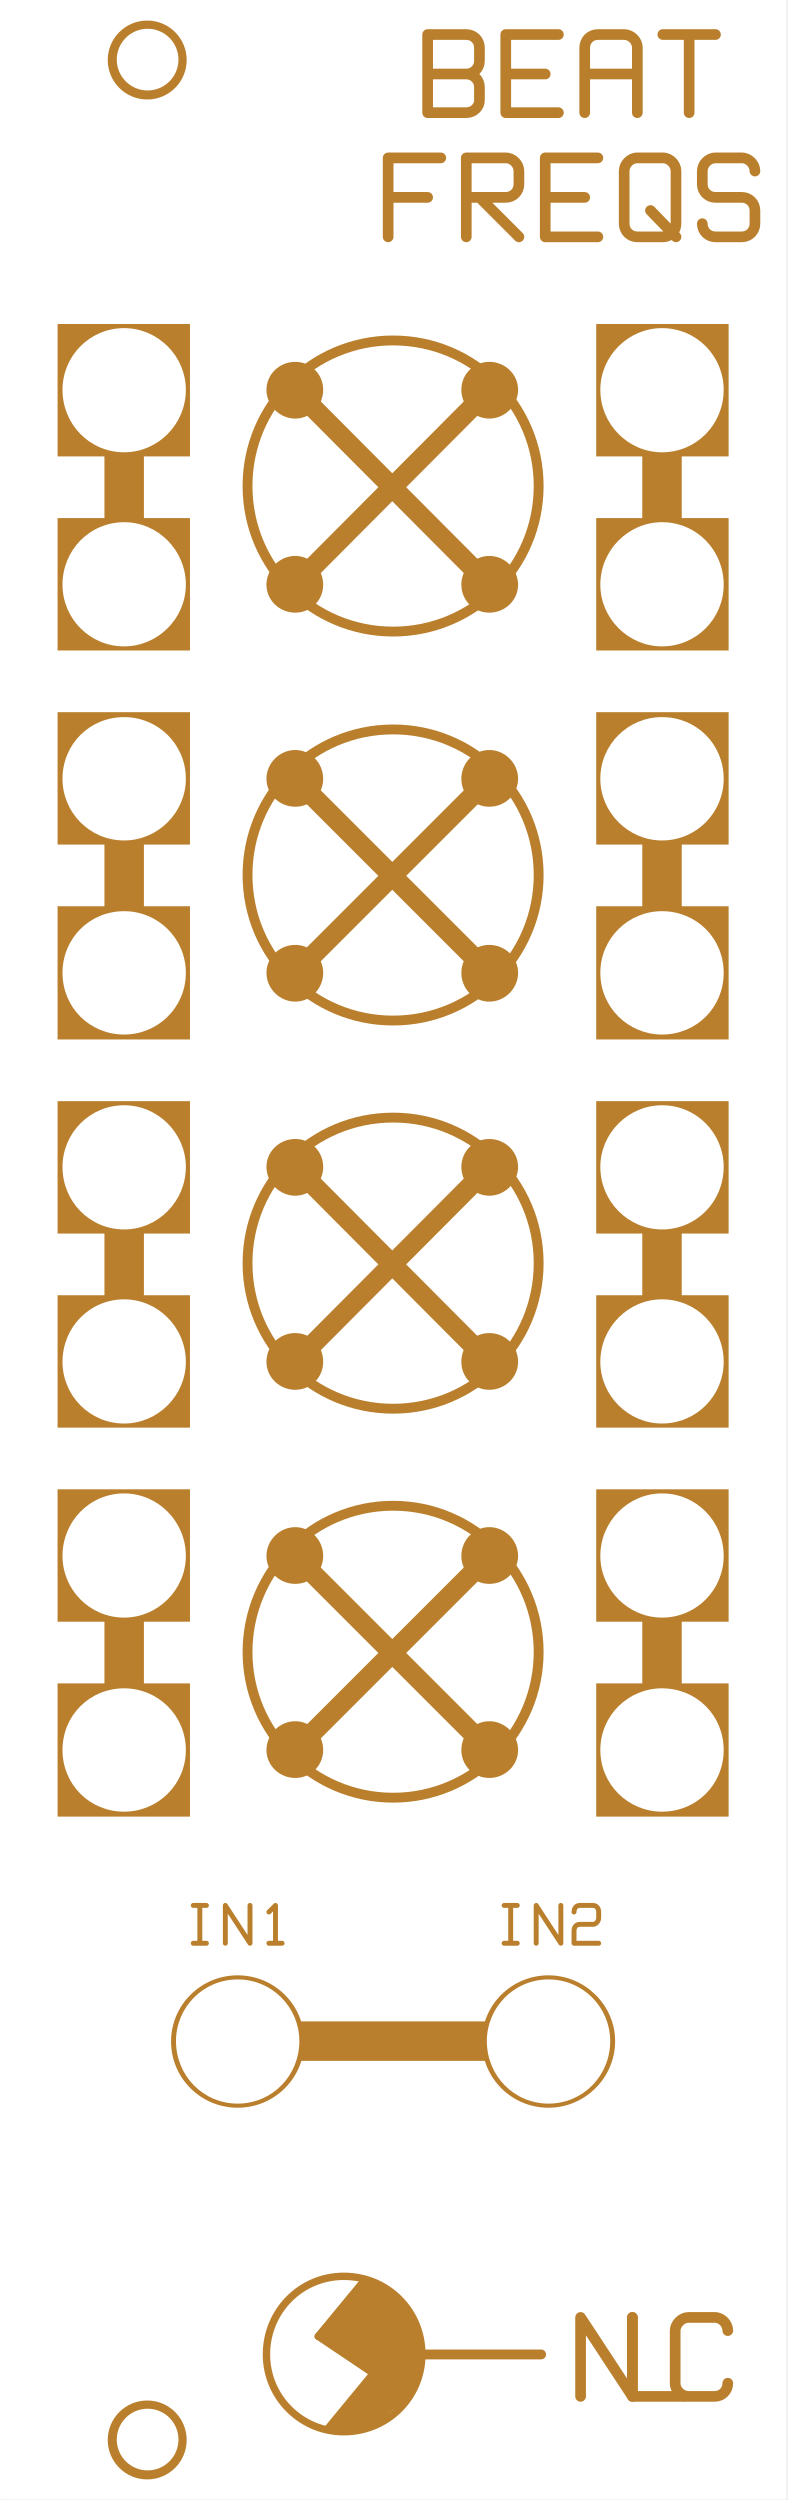
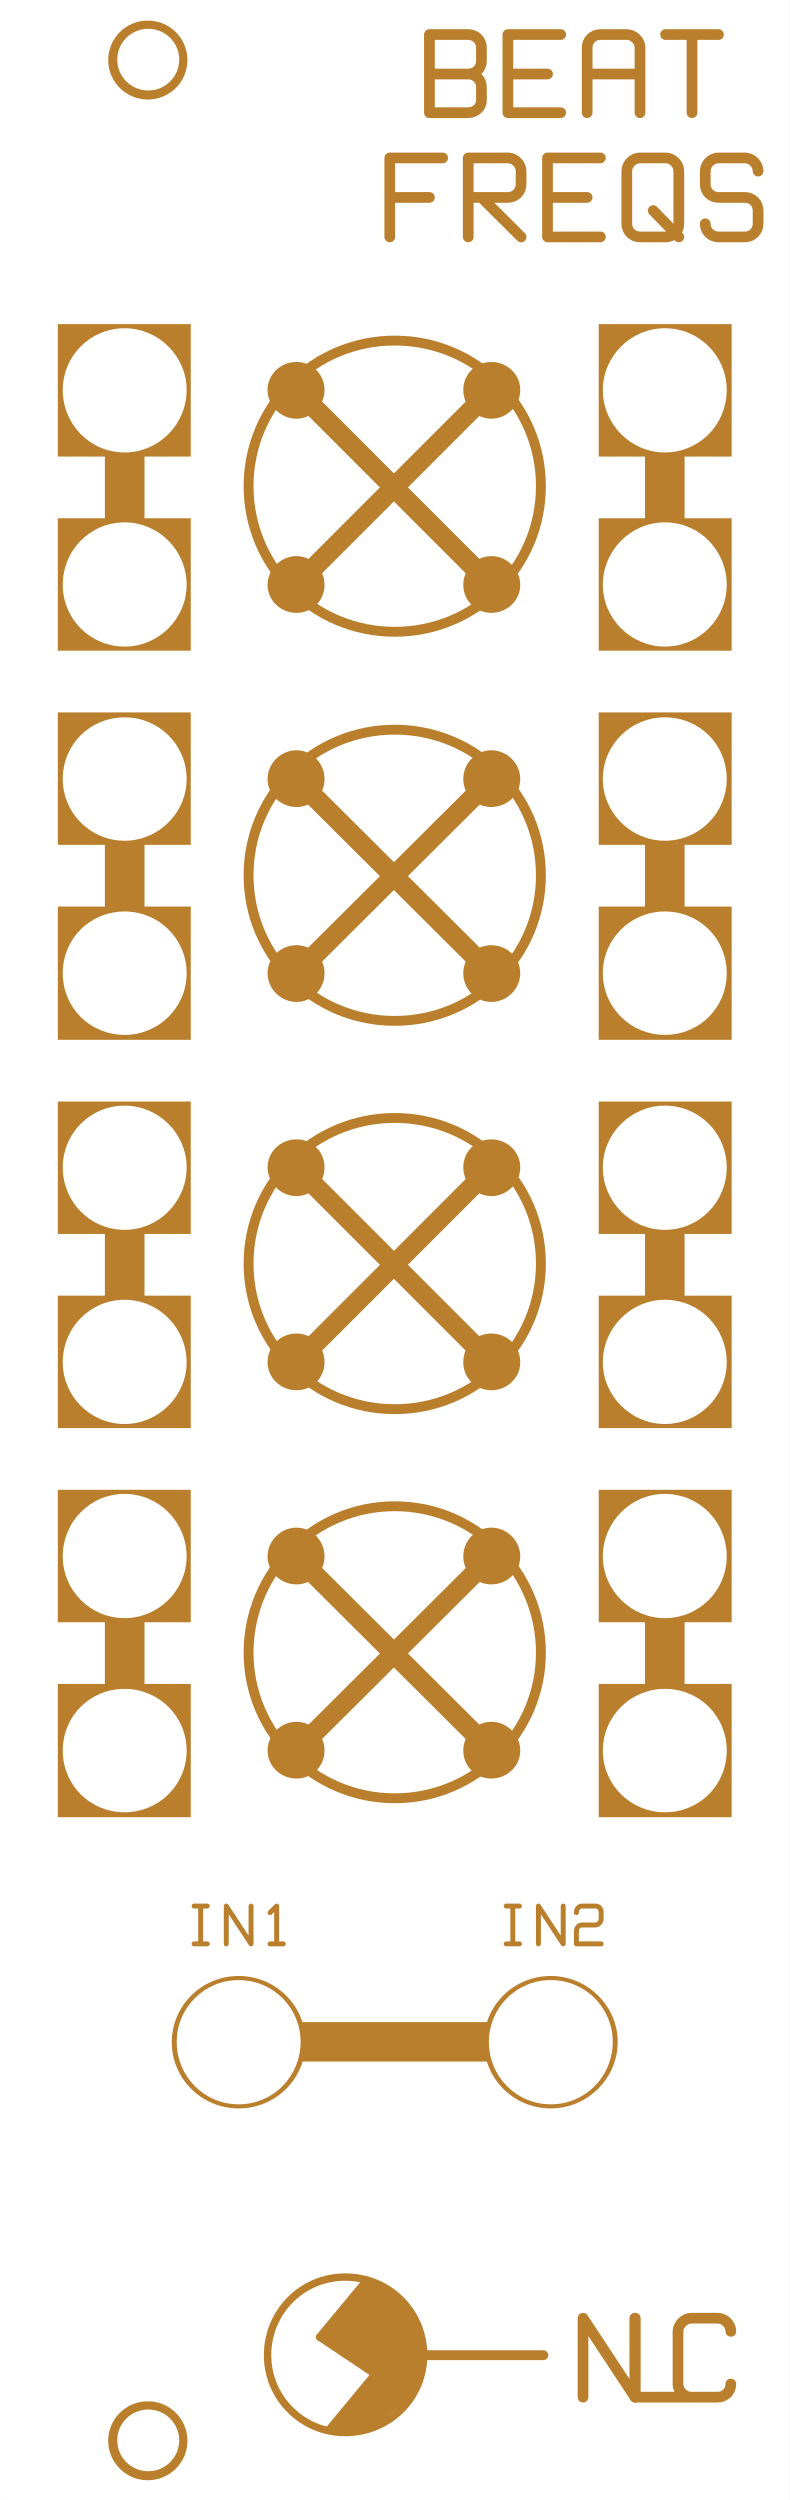
- <svg xmlns="http://www.w3.org/2000/svg" width="100%" height="100%" viewBox="0 0 479 1520" version="1.1" xml:space="preserve" style="fill-rule:evenodd;clip-rule:evenodd;stroke-linecap:round;stroke-linejoin:round;stroke-miterlimit:10;">
-   <g transform="matrix(3.125,0,0,-3.125,-303,1818.5)">
+ <svg xmlns="http://www.w3.org/2000/svg" width="100%" height="100%" viewBox="0 0 120 380" version="1.1" xml:space="preserve" style="fill-rule:evenodd;clip-rule:evenodd;stroke-linecap:round;stroke-linejoin:round;stroke-miterlimit:10;">
+   <g transform="matrix(0.784519,0,0,-0.781507,-76.0669,454.775)">
    <rect x="97.28" y="96" width="152.32" height="485.6" style="fill:white;" />
  </g>
-   <g transform="matrix(3.125,0,0,-3.125,-303,3165)">
+   <g transform="matrix(0.784519,0,0,-0.781507,-76.0669,791.51)">
    <path d="M209.92,546.56L209.92,561.92L220,546.56L220,561.92" style="fill:none;fill-rule:nonzero;stroke:rgb(186,127,45);stroke-width:2.08px;" />
  </g>
-   <g transform="matrix(3.125,0,0,-3.125,-303,3165)">
+   <g transform="matrix(0.784519,0,0,-0.781507,-76.0669,791.51)">
    <path d="M220,561.92L220,546.56L230.24,546.56" style="fill:none;fill-rule:nonzero;stroke:rgb(186,127,45);stroke-width:2.08px;" />
  </g>
-   <g transform="matrix(3.125,0,0,-3.125,442.5,1417)">
+   <g transform="matrix(0.784519,0,0,-0.781507,111.088,354.367)">
    <path d="M0,-10.24C0,-11.68 -1.12,-12.8 -2.56,-12.8L-7.68,-12.8C-8.96,-12.8 -10.24,-11.68 -10.24,-10.24L-10.24,-0C-10.24,1.28 -8.96,2.56 -7.68,2.56L-2.56,2.56C-1.12,2.56 0,1.28 0,-0" style="fill:none;fill-rule:nonzero;stroke:rgb(186,127,45);stroke-width:2.08px;" />
  </g>
-   <g transform="matrix(-3.125,0,0,-3.125,209.5,1384)">
+   <g transform="matrix(-0.784519,0,0,-0.781507,52.5941,346.114)">
    <path d="M0.16,-30.24C-8.32,-30.24 -15.04,-23.52 -15.04,-15.2C-15.04,-6.72 -8.32,0 0.16,0C8.48,0 15.2,-6.72 15.2,-15.2C15.2,-23.52 8.48,-30.24 0.16,-30.24" style="fill:none;fill-rule:nonzero;stroke:rgb(186,127,45);stroke-width:1.44px;" />
  </g>
-   <g transform="matrix(3.125,0,0,-3.125,-303,3162)">
+   <g transform="matrix(0.784519,0,0,-0.781507,-76.0669,790.76)">
    <path d="M179.2,553.76L202.24,553.76" style="fill:none;fill-rule:nonzero;stroke:rgb(186,127,45);stroke-width:1.92px;" />
  </g>
-   <g transform="matrix(-1.98658,2.41228,-2.41228,-1.98658,1846.24,2091.72)">
+   <g transform="matrix(-0.498724,0.603269,-0.605594,-0.496809,463.491,523.102)">
    <path d="M156.313,544.8L170.407,544.8" style="fill:none;fill-rule:nonzero;stroke:rgb(186,127,45);stroke-width:1.44px;" />
  </g>
-   <g transform="matrix(-1.98659,2.41228,-2.41228,-1.98659,1898.85,2179.89)">
+   <g transform="matrix(-0.498724,0.603269,-0.605594,-0.49681,476.699,545.153)">
    <path d="M158.073,562.88L172.167,562.88" style="fill:none;fill-rule:nonzero;stroke:rgb(186,127,45);stroke-width:1.44px;" />
  </g>
-   <g transform="matrix(2.59418,1.74236,-1.74236,2.59418,749.173,-291.179)">
+   <g transform="matrix(0.651259,0.435735,-0.437414,0.648759,188.077,-72.8186)">
    <path d="M157.783,553.84L170.697,553.84" style="fill:none;fill-rule:nonzero;stroke:rgb(186,127,45);stroke-width:1.44px;" />
  </g>
-   <g transform="matrix(0.0991544,3.12343,-3.12343,0.0991544,1956.68,886.449)">
+   <g transform="matrix(0.0248923,0.781114,-0.784124,0.0247967,491.216,221.685)">
    <path d="M160.3,558.384L170.385,558.384L171.357,563.058L170.89,567.685L160.3,558.384Z" style="fill:rgb(186,127,45);" />
  </g>
-   <g transform="matrix(2.73817,1.506,-1.506,2.73817,586.277,-334.632)">
+   <g transform="matrix(0.687407,0.376625,-0.378076,0.684768,147.183,-83.6856)">
    <path d="M162.57,538.791L166.222,538.791L174.101,553.448L159.885,552.502L162.57,538.791Z" style="fill:rgb(186,127,45);" />
  </g>
-   <g transform="matrix(3.125,0,0,-3.125,-303,3224)">
+   <g transform="matrix(0.784519,0,0,-0.781507,-76.0669,806.265)">
    <path d="M169.76,567.68L176.96,567.52L176.64,565.6L174.56,563.68L169.6,559.68L169.76,567.68Z" style="fill:rgb(186,127,45);" />
  </g>
-   <g transform="matrix(3.125,0,0,-3.125,-303,3170)">
+   <g transform="matrix(0.784519,0,0,-0.781507,-76.0669,792.761)">
    <path d="M169.76,560.48L178.24,560.64L178.72,555.84L178.4,552.64L177.12,549.44L169.44,549.92L169.76,560.48Z" style="fill:rgb(186,127,45);" />
  </g>
-   <g transform="matrix(3.125,0,0,-3.125,-303,3108)">
+   <g transform="matrix(0.784519,0,0,-0.781507,-76.0669,777.256)">
    <path d="M170.08,550.08L173.28,548.16L176.64,544.48L177.92,541.44L178.08,540.16L169.12,540.48L170.08,550.08Z" style="fill:rgb(186,127,45);" />
  </g>
-   <g transform="matrix(3.125,0,0,-3.125,260,68.5)">
+   <g transform="matrix(0.784519,0,0,-0.781507,65.272,17.1306)">
    <path d="M0,15.2L7.52,15.2C8.96,15.2 10.08,14.08 10.08,12.64L10.08,10.08C10.08,8.64 8.96,7.52 7.52,7.52L0,7.52M7.52,7.52C8.96,7.52 10.08,6.4 10.08,4.96L10.08,2.4C10.08,1.12 8.96,0 7.52,0L0,0L0,15.2M25.44,15.2L15.2,15.2L15.2,0L25.44,0M15.2,7.52L22.88,7.52M30.56,0L30.56,12.64C30.56,14.08 31.68,15.2 33.12,15.2L38.24,15.2C39.52,15.2 40.8,14.08 40.8,12.64L40.8,0M30.56,7.52L40.8,7.52M45.76,15.2L56,15.2M50.88,15.2L50.88,0" style="fill:none;fill-rule:nonzero;stroke:rgb(186,127,45);stroke-width:2.08px;" />
  </g>
-   <g transform="matrix(3.125,0,0,-3.125,117.5,1181.5)">
+   <g transform="matrix(0.784519,0,0,-0.781507,29.4979,295.472)">
    <path d="M0,7.36L2.56,7.36M1.28,7.36L1.28,0M0,0L2.56,0M6.24,0L6.24,7.36L11.04,0L11.04,7.36M14.72,6.08L16,7.36L16,0M14.72,0L17.28,0" style="fill:none;fill-rule:nonzero;stroke:rgb(186,127,45);stroke-width:0.96px;" />
  </g>
-   <g transform="matrix(3.125,0,0,-3.125,306.5,1181.5)">
+   <g transform="matrix(0.784519,0,0,-0.781507,76.9456,295.472)">
    <path d="M0,7.36L2.56,7.36M1.28,7.36L1.28,0M0,0L2.56,0M6.24,0L6.24,7.36L11.04,0L11.04,7.36M13.6,6.08C13.6,6.88 14.08,7.36 14.72,7.36L17.28,7.36C17.92,7.36 18.4,6.88 18.4,6.08L18.4,4.96C18.4,4.32 17.92,3.68 17.28,3.68L14.72,3.68M13.6,2.4C13.6,3.2 14.08,3.68 14.72,3.68M13.6,2.4L13.6,0L18.4,0" style="fill:none;fill-rule:nonzero;stroke:rgb(186,127,45);stroke-width:0.96px;" />
  </g>
-   <g transform="matrix(0,-3.125,3.125,0,89.5,60.5)">
+   <g transform="matrix(0,-0.781507,0.784519,0,22.4686,15.13)">
    <circle cx="7.68" cy="0" r="7.68" style="fill:rgb(186,127,45);" />
  </g>
-   <g transform="matrix(0,-3.125,3.125,0,333.25,1281.75)">
+   <g transform="matrix(0,-0.781507,0.784519,0,83.6611,320.543)">
    <path d="M13.04,-12.88C5.84,-12.88 0.08,-7.12 0.08,0.08C0.08,7.12 5.84,13.04 13.04,13.04C20.08,13.04 25.84,7.12 25.84,0.08C25.84,-7.12 20.08,-12.88 13.04,-12.88Z" style="fill:rgb(186,127,45);" />
  </g>
-   <g transform="matrix(0,-3.125,3.125,0,89.5,1507.5)">
+   <g transform="matrix(0,-0.781507,0.784519,0,22.4686,376.999)">
    <circle cx="7.68" cy="0" r="7.68" style="fill:rgb(186,127,45);" />
  </g>
-   <g transform="matrix(0,-3.125,3.125,0,144.25,1281.75)">
+   <g transform="matrix(0,-0.781507,0.784519,0,36.2134,320.543)">
    <ellipse cx="12.96" cy="0.08" rx="12.88" ry="12.96" style="fill:rgb(186,127,45);" />
  </g>
-   <g transform="matrix(3.125,0,0,-3.125,-303,773.5)">
+   <g transform="matrix(0.784519,0,0,-0.781507,-76.0669,193.439)">
    <rect x="108.16" y="158.72" width="25.76" height="25.76" style="fill:rgb(186,127,45);" />
  </g>
-   <g transform="matrix(3.125,0,0,-3.125,268,144)">
+   <g transform="matrix(0.784519,0,0,-0.781507,67.2803,36.0118)">
    <path d="M0,15.36L-10.24,15.36L-10.24,0M-10.24,7.68L-2.56,7.68M4.96,15.36L4.96,0M4.96,15.36L12.64,15.36C14.08,15.36 15.2,14.08 15.2,12.8L15.2,10.24C15.2,8.8 14.08,7.68 12.64,7.68L4.96,7.68M7.52,7.68L15.2,0M30.56,15.36L20.32,15.36L20.32,0L30.56,0M20.32,7.68L28,7.68M35.68,2.56L35.68,12.8C35.68,14.08 36.8,15.36 38.24,15.36L43.2,15.36C44.64,15.36 45.76,14.08 45.76,12.8L45.76,2.56C45.76,1.12 44.64,0 43.2,0L38.24,0C36.8,0 35.68,1.12 35.68,2.56M40.8,5.12L45.76,0M58.56,7.68C60,7.68 61.12,6.56 61.12,5.12L61.12,2.56C61.12,1.12 60,0 58.56,0L53.44,0C52,0 50.88,1.12 50.88,2.56M58.56,7.68L53.44,7.68C52,7.68 50.88,8.8 50.88,10.24L50.88,12.8C50.88,14.08 52,15.36 53.44,15.36L58.56,15.36C60,15.36 61.12,14.08 61.12,12.8" style="fill:none;fill-rule:nonzero;stroke:rgb(186,127,45);stroke-width:2.08px;" />
  </g>
-   <g transform="matrix(3.125,0,0,-3.125,-303,2781)">
+   <g transform="matrix(0.784519,0,0,-0.781507,-76.0669,695.479)">
    <path d="M143.2,492.8L203.68,492.8" style="fill:none;fill-rule:nonzero;stroke:rgb(186,127,45);stroke-width:7.68px;" />
  </g>
-   <g transform="matrix(0,-3.125,3.125,0,179,254.5)">
+   <g transform="matrix(0,-0.781507,0.784519,0,44.9372,63.6459)">
    <path d="M5.6,-5.44C2.56,-5.44 -0,-2.88 -0,0.16C-0,3.2 2.56,5.6 5.6,5.6C8.64,5.6 11.04,3.2 11.04,0.16C11.04,-2.88 8.64,-5.44 5.6,-5.44Z" style="fill:rgb(186,127,45);" />
  </g>
-   <g transform="matrix(0,-3.125,3.125,0,297.5,254.5)">
+   <g transform="matrix(0,-0.781507,0.784519,0,74.6862,63.6459)">
    <path d="M5.6,-5.44C2.56,-5.44 -0,-3.04 -0,0C-0,3.04 2.56,5.6 5.6,5.6C8.64,5.6 11.04,3.04 11.04,0C11.04,-3.04 8.64,-5.44 5.6,-5.44Z" style="fill:rgb(186,127,45);" />
  </g>
-   <g transform="matrix(0,-3.125,3.125,0,298,372.5)">
-     <path d="M5.44,-5.6C2.4,-5.6 -0,-3.2 -0,-0.16C-0,2.88 2.4,5.44 5.44,5.44C8.48,5.44 11.04,2.88 11.04,-0.16C11.04,-3.2 8.48,-5.6 5.44,-5.6Z" style="fill:rgb(186,127,45);" />
-   </g>
-   <g transform="matrix(0,-3.125,3.125,0,179.5,372.5)">
-     <path d="M5.44,-5.6C2.4,-5.6 -0,-3.04 -0,0C-0,3.04 2.4,5.44 5.44,5.44C8.48,5.44 11.04,3.04 11.04,0C11.04,-3.04 8.48,-5.6 5.44,-5.6Z" style="fill:rgb(186,127,45);" />
-   </g>
-   <g transform="matrix(2.20503,-2.21438,2.21438,2.20503,-565.382,259.942)">
-     <path d="M146.523,190.48L200.037,190.48" style="fill:none;fill-rule:nonzero;stroke:rgb(186,127,45);stroke-width:3.84px;" />
-   </g>
-   <g transform="matrix(2.20503,2.21438,-2.21438,2.20503,278.206,-507.471)">
-     <path d="M146.523,190.48L200.037,190.48" style="fill:none;fill-rule:nonzero;stroke:rgb(186,127,45);stroke-width:3.84px;" />
-   </g>
-   <g transform="matrix(0,-3.125,3.125,0,239,384)">
+   <g transform="matrix(0,-0.781507,0.784519,0,74.8117,93.1556)">
+     <path d="M5.44,-5.6C2.4,-5.6 -0,-3.2 -0,-0.16C-0,2.88 2.4,5.44 5.44,5.44C8.48,5.44 11.04,2.88 11.04,-0.16C11.04,-3.2 8.48,-5.6 5.44,-5.6Z" style="fill:rgb(186,127,45);" />
+   </g>
+   <g transform="matrix(0,-0.781507,0.784519,0,45.0628,93.1556)">
+     <path d="M5.44,-5.6C2.4,-5.6 -0,-3.04 -0,0C-0,3.04 2.4,5.44 5.44,5.44C8.48,5.44 11.04,3.04 11.04,0C11.04,-3.04 8.48,-5.6 5.44,-5.6Z" style="fill:rgb(186,127,45);" />
+   </g>
+   <g transform="matrix(0.553565,-0.553776,0.55591,0.55144,-141.937,65.007)">
+     <path d="M146.523,190.48L200.037,190.48" style="fill:none;fill-rule:nonzero;stroke:rgb(186,127,45);stroke-width:3.83px;" />
+   </g>
+   <g transform="matrix(0.553565,0.553776,-0.55591,0.55144,69.8425,-126.91)">
+     <path d="M146.523,190.48L200.037,190.48" style="fill:none;fill-rule:nonzero;stroke:rgb(186,127,45);stroke-width:3.85px;" />
+   </g>
+   <g transform="matrix(0,-0.781507,0.784519,0,60,96.0316)">
    <path d="M28.32,-28.32C12.64,-28.32 -0,-15.68 -0,0C-0,15.68 12.64,28.32 28.32,28.32C44,28.32 56.64,15.68 56.64,0C56.64,-15.68 44,-28.32 28.32,-28.32" style="fill:none;fill-rule:nonzero;stroke:rgb(186,127,45);stroke-width:1.92px;" />
  </g>
-   <g transform="matrix(0,-3.125,3.125,0,179.5,490.5)">
-     <path d="M5.44,-5.6C2.4,-5.6 -0,-3.04 -0,0C-0,3.04 2.4,5.44 5.44,5.44C8.48,5.44 11.04,3.04 11.04,0C11.04,-3.04 8.48,-5.6 5.44,-5.6Z" style="fill:rgb(186,127,45);" />
-   </g>
-   <g transform="matrix(0,-3.125,3.125,0,298,490.5)">
-     <path d="M5.44,-5.6C2.4,-5.6 -0,-3.2 -0,-0.16C-0,2.88 2.4,5.44 5.44,5.44C8.48,5.44 11.04,2.88 11.04,-0.16C11.04,-3.2 8.48,-5.6 5.44,-5.6Z" style="fill:rgb(186,127,45);" />
-   </g>
-   <g transform="matrix(0,-3.125,3.125,0,297.5,609)">
+   <g transform="matrix(0,-0.781507,0.784519,0,45.0628,122.665)">
+     <path d="M5.44,-5.6C2.4,-5.6 -0,-3.04 -0,0C-0,3.04 2.4,5.44 5.44,5.44C8.48,5.44 11.04,3.04 11.04,0C11.04,-3.04 8.48,-5.6 5.44,-5.6Z" style="fill:rgb(186,127,45);" />
+   </g>
+   <g transform="matrix(0,-0.781507,0.784519,0,74.8117,122.665)">
+     <path d="M5.44,-5.6C2.4,-5.6 -0,-3.2 -0,-0.16C-0,2.88 2.4,5.44 5.44,5.44C8.48,5.44 11.04,2.88 11.04,-0.16C11.04,-3.2 8.48,-5.6 5.44,-5.6Z" style="fill:rgb(186,127,45);" />
+   </g>
+   <g transform="matrix(0,-0.781507,0.784519,0,74.6862,152.3)">
    <path d="M5.6,-5.44C2.56,-5.44 -0,-3.04 -0,0C-0,3.04 2.56,5.6 5.6,5.6C8.64,5.6 11.04,3.04 11.04,0C11.04,-3.04 8.64,-5.44 5.6,-5.44Z" style="fill:rgb(186,127,45);" />
  </g>
-   <g transform="matrix(0,-3.125,3.125,0,179,609)">
+   <g transform="matrix(0,-0.781507,0.784519,0,44.9372,152.3)">
    <path d="M5.6,-5.44C2.56,-5.44 -0,-2.88 -0,0.16C-0,3.2 2.56,5.6 5.6,5.6C8.64,5.6 11.04,3.2 11.04,0.16C11.04,-2.88 8.64,-5.44 5.6,-5.44Z" style="fill:rgb(186,127,45);" />
  </g>
-   <g transform="matrix(2.20971,-2.20971,2.20971,2.20971,-732.358,327.439)">
-     <path d="M146.58,266.08L199.98,266.08" style="fill:none;fill-rule:nonzero;stroke:rgb(186,127,45);stroke-width:3.84px;" />
-   </g>
-   <g transform="matrix(2.20971,2.20971,-2.20971,2.20971,443.561,-438.358)">
-     <path d="M146.58,266.08L199.98,266.08" style="fill:none;fill-rule:nonzero;stroke:rgb(186,127,45);stroke-width:3.84px;" />
-   </g>
-   <g transform="matrix(0,-3.125,3.125,0,239,620.5)">
+   <g transform="matrix(0.554739,-0.552609,0.554738,0.552609,-183.855,81.8866)">
+     <path d="M146.58,266.08L199.98,266.08" style="fill:none;fill-rule:nonzero;stroke:rgb(186,127,45);stroke-width:3.83px;" />
+   </g>
+   <g transform="matrix(0.554739,0.552609,-0.554738,0.552609,111.354,-109.625)">
+     <path d="M146.58,266.08L199.98,266.08" style="fill:none;fill-rule:nonzero;stroke:rgb(186,127,45);stroke-width:3.85px;" />
+   </g>
+   <g transform="matrix(0,-0.781507,0.784519,0,60,155.176)">
    <path d="M28.32,-28.32C12.64,-28.32 -0,-15.68 -0,0C-0,15.68 12.64,28.32 28.32,28.32C44,28.32 56.64,15.68 56.64,0C56.64,-15.68 44,-28.32 28.32,-28.32" style="fill:none;fill-rule:nonzero;stroke:rgb(186,127,45);stroke-width:1.92px;" />
  </g>
-   <g transform="matrix(0,-3.125,3.125,0,179,727)">
+   <g transform="matrix(0,-0.781507,0.784519,0,44.9372,181.81)">
    <path d="M5.6,-5.44C2.56,-5.44 -0,-2.88 -0,0.16C-0,3.2 2.56,5.6 5.6,5.6C8.64,5.6 11.04,3.2 11.04,0.16C11.04,-2.88 8.64,-5.44 5.6,-5.44Z" style="fill:rgb(186,127,45);" />
  </g>
-   <g transform="matrix(0,-3.125,3.125,0,297.5,727)">
+   <g transform="matrix(0,-0.781507,0.784519,0,74.6862,181.81)">
    <path d="M5.6,-5.44C2.56,-5.44 -0,-3.04 -0,0C-0,3.04 2.56,5.6 5.6,5.6C8.64,5.6 11.04,3.04 11.04,0C11.04,-3.04 8.64,-5.44 5.6,-5.44Z" style="fill:rgb(186,127,45);" />
  </g>
-   <g transform="matrix(0,-3.125,3.125,0,298,845)">
+   <g transform="matrix(0,-0.781507,0.784519,0,74.8117,211.32)">
    <path d="M5.44,-5.6C2.4,-5.6 -0,-3.2 -0,-0.16C-0,2.88 2.4,5.44 5.44,5.44C8.64,5.44 11.04,2.88 11.04,-0.16C11.04,-3.2 8.64,-5.6 5.44,-5.6Z" style="fill:rgb(186,127,45);" />
  </g>
-   <g transform="matrix(0,-3.125,3.125,0,179.5,845)">
+   <g transform="matrix(0,-0.781507,0.784519,0,45.0628,211.32)">
    <path d="M5.44,-5.6C2.4,-5.6 -0,-3.04 -0,0C-0,3.04 2.4,5.44 5.44,5.44C8.64,5.44 11.04,3.04 11.04,0C11.04,-3.04 8.64,-5.6 5.44,-5.6Z" style="fill:rgb(186,127,45);" />
  </g>
-   <g transform="matrix(2.20503,-2.21438,2.21438,2.20503,-900.196,399.042)">
-     <path d="M146.523,341.68L200.037,341.68" style="fill:none;fill-rule:nonzero;stroke:rgb(186,127,45);stroke-width:3.84px;" />
-   </g>
-   <g transform="matrix(2.20503,2.21438,-2.21438,2.20503,613.02,-368.372)">
-     <path d="M146.523,341.68L200.037,341.68" style="fill:none;fill-rule:nonzero;stroke:rgb(186,127,45);stroke-width:3.84px;" />
-   </g>
-   <g transform="matrix(0,-3.125,3.125,0,239,856.5)">
+   <g transform="matrix(0.553564,-0.553776,0.55591,0.551439,-225.991,99.7933)">
+     <path d="M146.523,341.68L200.037,341.68" style="fill:none;fill-rule:nonzero;stroke:rgb(186,127,45);stroke-width:3.83px;" />
+   </g>
+   <g transform="matrix(0.553564,0.553776,-0.55591,0.551439,153.896,-92.1234)">
+     <path d="M146.523,341.68L200.037,341.68" style="fill:none;fill-rule:nonzero;stroke:rgb(186,127,45);stroke-width:3.85px;" />
+   </g>
+   <g transform="matrix(0,-0.781507,0.784519,0,60,214.195)">
    <path d="M28.32,-28.32C12.64,-28.32 -0,-15.68 -0,0C-0,15.68 12.64,28.32 28.32,28.32C44,28.32 56.64,15.68 56.64,0C56.64,-15.68 44,-28.32 28.32,-28.32" style="fill:none;fill-rule:nonzero;stroke:rgb(186,127,45);stroke-width:1.92px;" />
  </g>
-   <g transform="matrix(0,-3.125,3.125,0,179.5,963)">
-     <path d="M5.44,-5.6C2.4,-5.6 -0,-3.04 -0,0C-0,3.04 2.4,5.44 5.44,5.44C8.48,5.44 11.04,3.04 11.04,0C11.04,-3.04 8.48,-5.6 5.44,-5.6Z" style="fill:rgb(186,127,45);" />
-   </g>
-   <g transform="matrix(0,-3.125,3.125,0,298,963)">
-     <path d="M5.44,-5.6C2.4,-5.6 -0,-3.2 -0,-0.16C-0,2.88 2.4,5.44 5.44,5.44C8.48,5.44 11.04,2.88 11.04,-0.16C11.04,-3.2 8.48,-5.6 5.44,-5.6Z" style="fill:rgb(186,127,45);" />
-   </g>
-   <g transform="matrix(0,-3.125,3.125,0,298,1081)">
-     <path d="M5.44,-5.6C2.4,-5.6 -0,-3.2 -0,-0.16C-0,2.88 2.4,5.44 5.44,5.44C8.48,5.44 11.04,2.88 11.04,-0.16C11.04,-3.2 8.48,-5.6 5.44,-5.6Z" style="fill:rgb(186,127,45);" />
-   </g>
-   <g transform="matrix(0,-3.125,3.125,0,179.5,1081)">
-     <path d="M5.44,-5.6C2.4,-5.6 -0,-3.04 -0,0C-0,3.04 2.4,5.44 5.44,5.44C8.48,5.44 11.04,3.04 11.04,0C11.04,-3.04 8.48,-5.6 5.44,-5.6Z" style="fill:rgb(186,127,45);" />
-   </g>
-   <g transform="matrix(2.20971,-2.20971,2.20971,2.20971,-1066.47,465.831)">
-     <path d="M146.58,417.28L199.98,417.28" style="fill:none;fill-rule:nonzero;stroke:rgb(186,127,45);stroke-width:3.84px;" />
-   </g>
-   <g transform="matrix(2.20971,2.20971,-2.20971,2.20971,777.669,-299.966)">
-     <path d="M146.58,417.28L199.98,417.28" style="fill:none;fill-rule:nonzero;stroke:rgb(186,127,45);stroke-width:3.84px;" />
-   </g>
-   <g transform="matrix(0,-3.125,3.125,0,239.25,1092.75)">
+   <g transform="matrix(0,-0.781507,0.784519,0,45.0628,240.829)">
+     <path d="M5.44,-5.6C2.4,-5.6 -0,-3.04 -0,0C-0,3.04 2.4,5.44 5.44,5.44C8.48,5.44 11.04,3.04 11.04,0C11.04,-3.04 8.48,-5.6 5.44,-5.6Z" style="fill:rgb(186,127,45);" />
+   </g>
+   <g transform="matrix(0,-0.781507,0.784519,0,74.8117,240.829)">
+     <path d="M5.44,-5.6C2.4,-5.6 -0,-3.2 -0,-0.16C-0,2.88 2.4,5.44 5.44,5.44C8.48,5.44 11.04,2.88 11.04,-0.16C11.04,-3.2 8.48,-5.6 5.44,-5.6Z" style="fill:rgb(186,127,45);" />
+   </g>
+   <g transform="matrix(0,-0.781507,0.784519,0,74.8117,270.339)">
+     <path d="M5.44,-5.6C2.4,-5.6 -0,-3.2 -0,-0.16C-0,2.88 2.4,5.44 5.44,5.44C8.48,5.44 11.04,2.88 11.04,-0.16C11.04,-3.2 8.48,-5.6 5.44,-5.6Z" style="fill:rgb(186,127,45);" />
+   </g>
+   <g transform="matrix(0,-0.781507,0.784519,0,45.0628,270.339)">
+     <path d="M5.44,-5.6C2.4,-5.6 -0,-3.04 -0,0C-0,3.04 2.4,5.44 5.44,5.44C8.48,5.44 11.04,3.04 11.04,0C11.04,-3.04 8.48,-5.6 5.44,-5.6Z" style="fill:rgb(186,127,45);" />
+   </g>
+   <g transform="matrix(0.554739,-0.552609,0.554739,0.552609,-267.732,116.496)">
+     <path d="M146.58,417.28L199.98,417.28" style="fill:none;fill-rule:nonzero;stroke:rgb(186,127,45);stroke-width:3.83px;" />
+   </g>
+   <g transform="matrix(0.554739,0.552609,-0.554739,0.552609,195.231,-75.0161)">
+     <path d="M146.58,417.28L199.98,417.28" style="fill:none;fill-rule:nonzero;stroke:rgb(186,127,45);stroke-width:3.85px;" />
+   </g>
+   <g transform="matrix(0,-0.781507,0.784519,0,60.0628,273.277)">
    <path d="M28.24,-28.4C12.72,-28.4 -0.08,-15.76 -0.08,-0.08C-0.08,15.6 12.72,28.24 28.24,28.24C43.92,28.24 56.72,15.6 56.72,-0.08C56.72,-15.76 43.92,-28.4 28.24,-28.4" style="fill:none;fill-rule:nonzero;stroke:rgb(186,127,45);stroke-width:1.92px;" />
  </g>
-   <g transform="matrix(3.125,0,0,-3.125,-303,1600.5)">
+   <g transform="matrix(0.784519,0,0,-0.781507,-76.0669,400.257)">
    <path d="M108.16,411.36L133.92,411.36L133.92,385.6L108.16,385.6L108.16,411.36ZM108.16,373.6L133.92,373.6L133.92,347.84L108.16,347.84L108.16,373.6ZM108.16,335.84L133.92,335.84L133.92,309.92L108.16,309.92L108.16,335.84ZM108.16,297.92L133.92,297.92L133.92,272.16L108.16,272.16L108.16,297.92ZM108.16,260.16L133.92,260.16L133.92,234.4L108.16,234.4L108.16,260.16ZM108.16,222.4L133.92,222.4L133.92,196.64L108.16,196.64L108.16,222.4ZM108.16,184.64L133.92,184.64L133.92,158.72L108.16,158.72L108.16,184.64ZM212.96,449.12L238.72,449.12L238.72,423.36L212.96,423.36L212.96,449.12ZM212.96,411.36L238.72,411.36L238.72,385.6L212.96,385.6L212.96,411.36ZM212.96,373.6L238.72,373.6L238.72,347.84L212.96,347.84L212.96,373.6ZM212.96,335.84L238.72,335.84L238.72,309.92L212.96,309.92L212.96,335.84ZM212.96,297.92L238.72,297.92L238.72,272.16L212.96,272.16L212.96,297.92ZM212.96,260.16L238.72,260.16L238.72,234.4L212.96,234.4L212.96,260.16ZM212.96,222.4L238.72,222.4L238.72,196.64L212.96,196.64L212.96,222.4ZM212.96,184.64L238.72,184.64L238.72,158.72L212.96,158.72L212.96,184.64Z" style="fill:rgb(186,127,45);" />
  </g>
-   <g transform="matrix(0,3.125,-3.125,0,670.75,-82.25)">
+   <g transform="matrix(0,0.781507,-0.784519,0,168.389,-20.5693)">
    <path d="M102.16,190.48L140.08,190.48" style="fill:none;fill-rule:nonzero;stroke:rgb(186,127,45);stroke-width:7.68px;" />
  </g>
-   <g transform="matrix(0,3.125,-3.125,0,907,154)">
+   <g transform="matrix(0,0.781507,-0.784519,0,227.699,38.5127)">
    <path d="M102.24,266.08L140,266.08" style="fill:none;fill-rule:nonzero;stroke:rgb(186,127,45);stroke-width:7.68px;" />
  </g>
-   <g transform="matrix(0,3.125,-3.125,0,1143.25,390.25)">
+   <g transform="matrix(0,0.781507,-0.784519,0,287.008,97.5946)">
    <path d="M102.16,341.68L140.08,341.68" style="fill:none;fill-rule:nonzero;stroke:rgb(186,127,45);stroke-width:7.68px;" />
  </g>
-   <g transform="matrix(0,3.125,-3.125,0,1379.5,626.5)">
+   <g transform="matrix(0,0.781507,-0.784519,0,346.318,156.677)">
    <path d="M102.24,417.28L140,417.28" style="fill:none;fill-rule:nonzero;stroke:rgb(186,127,45);stroke-width:7.68px;" />
  </g>
-   <g transform="matrix(0,3.125,-3.125,0,997.75,-409.25)">
+   <g transform="matrix(0,0.781507,-0.784519,0,250.481,-102.346)">
    <path d="M206.8,190.48L244.72,190.48" style="fill:none;fill-rule:nonzero;stroke:rgb(186,127,45);stroke-width:7.68px;" />
  </g>
-   <g transform="matrix(0,3.125,-3.125,0,1234,-173)">
+   <g transform="matrix(0,0.781507,-0.784519,0,309.791,-43.2642)">
    <path d="M206.88,266.08L244.64,266.08" style="fill:none;fill-rule:nonzero;stroke:rgb(186,127,45);stroke-width:7.68px;" />
  </g>
-   <g transform="matrix(0,3.125,-3.125,0,1470.25,63.25)">
+   <g transform="matrix(0,0.781507,-0.784519,0,369.1,15.8177)">
    <path d="M206.8,341.68L244.72,341.68" style="fill:none;fill-rule:nonzero;stroke:rgb(186,127,45);stroke-width:7.68px;" />
  </g>
-   <g transform="matrix(0,3.125,-3.125,0,1706.5,299.5)">
+   <g transform="matrix(0,0.781507,-0.784519,0,428.41,74.8996)">
    <path d="M206.88,417.28L244.64,417.28" style="fill:none;fill-rule:nonzero;stroke:rgb(186,127,45);stroke-width:7.68px;" />
  </g>
-   <g transform="matrix(0,-3.125,3.125,0,90,55)">
+   <g transform="matrix(0,-0.781507,0.784519,0,22.5941,13.7545)">
    <circle cx="6" cy="-0.08" r="6" style="fill:white;" />
  </g>
-   <g transform="matrix(0,-3.125,3.125,0,333.25,1278.75)">
+   <g transform="matrix(0,-0.781507,0.784519,0,83.6611,319.793)">
    <path d="M12.08,-11.92C5.36,-11.92 -0.08,-6.64 -0.08,0.08C-0.08,6.8 5.36,12.08 12.08,12.08C18.64,12.08 24.08,6.8 24.08,0.08C24.08,-6.64 18.64,-11.92 12.08,-11.92Z" style="fill:white;" />
  </g>
-   <g transform="matrix(0,-3.125,3.125,0,90,1502)">
+   <g transform="matrix(0,-0.781507,0.784519,0,22.5941,375.624)">
    <circle cx="6" cy="-0.08" r="6" style="fill:white;" />
  </g>
-   <g transform="matrix(0,-3.125,3.125,0,144.25,1278.75)">
+   <g transform="matrix(0,-0.781507,0.784519,0,36.2134,319.793)">
    <path d="M12.08,-11.92C5.36,-11.92 -0.08,-6.64 -0.08,0.08C-0.08,6.8 5.36,12.08 12.08,12.08C18.64,12.08 24.08,6.8 24.08,0.08C24.08,-6.64 18.64,-11.92 12.08,-11.92Z" style="fill:white;" />
  </g>
-   <g transform="matrix(0,-3.125,3.125,0,75.25,274.75)">
+   <g transform="matrix(0,-0.781507,0.784519,0,18.8912,68.7101)">
    <path d="M12.08,-11.92C5.36,-11.92 -0.08,-6.64 -0.08,0.08C-0.08,6.64 5.36,12.08 12.08,12.08C18.64,12.08 24.08,6.64 24.08,0.08C24.08,-6.64 18.64,-11.92 12.08,-11.92Z" style="fill:white;" />
  </g>
-   <g transform="matrix(0,-3.125,3.125,0,75.75,392.75)">
+   <g transform="matrix(0,-0.781507,0.784519,0,19.0167,98.2198)">
    <path d="M11.92,-12.08C5.36,-12.08 -0.08,-6.8 -0.08,-0.08C-0.08,6.48 5.36,11.92 11.92,11.92C18.64,11.92 24.08,6.48 24.08,-0.08C24.08,-6.8 18.64,-12.08 11.92,-12.08Z" style="fill:white;" />
  </g>
-   <g transform="matrix(0,-3.125,3.125,0,75.5,511)">
+   <g transform="matrix(0,-0.781507,0.784519,0,18.954,127.792)">
    <path d="M12,-12C5.44,-12 0,-6.72 0,0C0,6.56 5.44,12 12,12C18.72,12 24,6.56 24,0C24,-6.72 18.72,-12 12,-12Z" style="fill:white;" />
  </g>
-   <g transform="matrix(0,-3.125,3.125,0,75.5,629)">
+   <g transform="matrix(0,-0.781507,0.784519,0,18.954,157.302)">
    <path d="M12,-12C5.28,-12 0,-6.72 0,0C0,6.56 5.28,12 12,12C18.72,12 24,6.56 24,0C24,-6.72 18.72,-12 12,-12Z" style="fill:white;" />
  </g>
-   <g transform="matrix(0,-3.125,3.125,0,75.25,747.25)">
+   <g transform="matrix(0,-0.781507,0.784519,0,18.8912,186.874)">
    <path d="M12.08,-11.92C5.36,-11.92 -0.08,-6.64 -0.08,0.08C-0.08,6.64 5.36,12.08 12.08,12.08C18.64,12.08 24.08,6.64 24.08,0.08C24.08,-6.64 18.64,-11.92 12.08,-11.92Z" style="fill:white;" />
  </g>
-   <g transform="matrix(0,-3.125,3.125,0,75.75,865.25)">
+   <g transform="matrix(0,-0.781507,0.784519,0,19.0167,216.384)">
    <path d="M11.92,-12.08C5.36,-12.08 -0.08,-6.8 -0.08,-0.08C-0.08,6.48 5.36,11.92 11.92,11.92C18.64,11.92 24.08,6.48 24.08,-0.08C24.08,-6.8 18.64,-12.08 11.92,-12.08Z" style="fill:white;" />
  </g>
-   <g transform="matrix(0,-3.125,3.125,0,75.75,983.25)">
+   <g transform="matrix(0,-0.781507,0.784519,0,19.0167,245.893)">
    <path d="M11.92,-12.08C5.36,-12.08 -0.08,-6.8 -0.08,-0.08C-0.08,6.48 5.36,11.92 11.92,11.92C18.64,11.92 24.08,6.48 24.08,-0.08C24.08,-6.8 18.64,-12.08 11.92,-12.08Z" style="fill:white;" />
  </g>
-   <g transform="matrix(0,-3.125,3.125,0,75.5,1101.5)">
+   <g transform="matrix(0,-0.781507,0.784519,0,18.954,275.466)">
    <path d="M12,-12C5.28,-12 0,-6.72 0,0C0,6.56 5.28,12 12,12C18.72,12 24,6.56 24,0C24,-6.72 18.72,-12 12,-12Z" style="fill:white;" />
  </g>
-   <g transform="matrix(0,-3.125,3.125,0,402.25,274.75)">
+   <g transform="matrix(0,-0.781507,0.784519,0,100.983,68.7101)">
    <path d="M12.08,-11.92C5.36,-11.92 -0.08,-6.48 -0.08,0.08C-0.08,6.8 5.36,12.08 12.08,12.08C18.64,12.08 24.08,6.8 24.08,0.08C24.08,-6.48 18.64,-11.92 12.08,-11.92Z" style="fill:white;" />
  </g>
-   <g transform="matrix(0,-3.125,3.125,0,402.75,392.75)">
+   <g transform="matrix(0,-0.781507,0.784519,0,101.109,98.2198)">
    <path d="M11.92,-12.08C5.36,-12.08 -0.08,-6.64 -0.08,-0.08C-0.08,6.64 5.36,11.92 11.92,11.92C18.64,11.92 24.08,6.64 24.08,-0.08C24.08,-6.64 18.64,-12.08 11.92,-12.08Z" style="fill:white;" />
  </g>
-   <g transform="matrix(0,-3.125,3.125,0,402.5,511)">
+   <g transform="matrix(0,-0.781507,0.784519,0,101.046,127.792)">
    <path d="M12,-12C5.44,-12 0,-6.56 0,0C0,6.72 5.44,12 12,12C18.72,12 24,6.72 24,0C24,-6.56 18.72,-12 12,-12Z" style="fill:white;" />
  </g>
-   <g transform="matrix(0,-3.125,3.125,0,402.5,629)">
+   <g transform="matrix(0,-0.781507,0.784519,0,101.046,157.302)">
    <path d="M12,-12C5.28,-12 0,-6.56 0,0C0,6.72 5.28,12 12,12C18.72,12 24,6.72 24,0C24,-6.56 18.72,-12 12,-12Z" style="fill:white;" />
  </g>
-   <g transform="matrix(0,-3.125,3.125,0,402.25,747.25)">
+   <g transform="matrix(0,-0.781507,0.784519,0,100.983,186.874)">
    <path d="M12.08,-11.92C5.36,-11.92 -0.08,-6.48 -0.08,0.08C-0.08,6.8 5.36,12.08 12.08,12.08C18.64,12.08 24.08,6.8 24.08,0.08C24.08,-6.48 18.64,-11.92 12.08,-11.92Z" style="fill:white;" />
  </g>
-   <g transform="matrix(0,-3.125,3.125,0,402.75,865.25)">
+   <g transform="matrix(0,-0.781507,0.784519,0,101.109,216.384)">
    <path d="M11.92,-12.08C5.36,-12.08 -0.08,-6.64 -0.08,-0.08C-0.08,6.64 5.36,11.92 11.92,11.92C18.64,11.92 24.08,6.64 24.08,-0.08C24.08,-6.64 18.64,-12.08 11.92,-12.08Z" style="fill:white;" />
  </g>
-   <g transform="matrix(0,-3.125,3.125,0,402.75,983.25)">
+   <g transform="matrix(0,-0.781507,0.784519,0,101.109,245.893)">
    <path d="M11.92,-12.08C5.36,-12.08 -0.08,-6.64 -0.08,-0.08C-0.08,6.64 5.36,11.92 11.92,11.92C18.64,11.92 24.08,6.64 24.08,-0.08C24.08,-6.64 18.64,-12.08 11.92,-12.08Z" style="fill:white;" />
  </g>
-   <g transform="matrix(0,-3.125,3.125,0,402.5,1101.5)">
+   <g transform="matrix(0,-0.781507,0.784519,0,101.046,275.466)">
    <path d="M12,-12C5.28,-12 0,-6.56 0,0C0,6.72 5.28,12 12,12C18.72,12 24,6.72 24,0C24,-6.56 18.72,-12 12,-12Z" style="fill:white;" />
  </g>
-   <g transform="matrix(-3.125,0,0,-3.125,781,301)">
+   <g transform="matrix(-0.784519,0,0,-0.781507,196.067,75.2748)">
    <path d="M97.28,96L249.6,96" style="fill:none;fill-rule:nonzero;stroke:white;stroke-width:0.64px;" />
  </g>
-   <g transform="matrix(0,3.125,-3.125,0,1059.75,455.75)">
+   <g transform="matrix(0,0.781507,-0.784519,0,266.046,113.975)">
    <path d="M-145.52,338.8L340.08,338.8" style="fill:none;fill-rule:nonzero;stroke:white;stroke-width:0.64px;" />
  </g>
-   <g transform="matrix(3.125,0,0,-3.125,-303,3336)">
+   <g transform="matrix(0.784519,0,0,-0.781507,-76.0669,834.274)">
    <path d="M97.28,581.6L249.6,581.6" style="fill:none;fill-rule:nonzero;stroke:white;stroke-width:0.64px;" />
  </g>
-   <g transform="matrix(0,-3.125,3.125,0,-581.75,1539.75)">
+   <g transform="matrix(0,-0.781507,0.784519,0,-146.046,385.064)">
    <path d="M6.8,338.8L492.4,338.8" style="fill:none;fill-rule:nonzero;stroke:white;stroke-width:0.64px;" />
  </g>
</svg>
